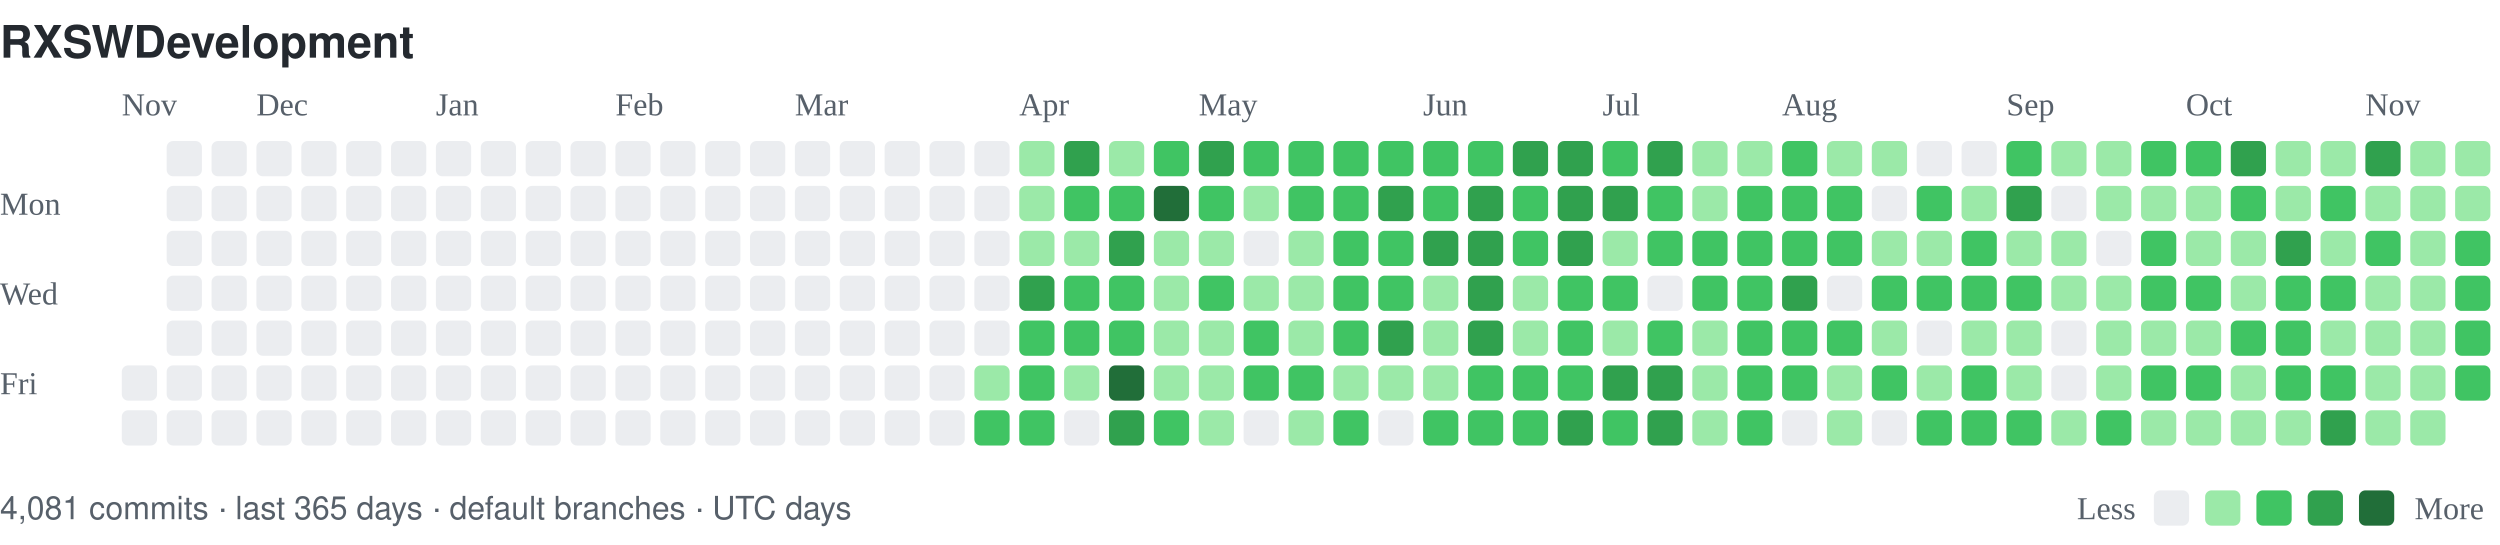
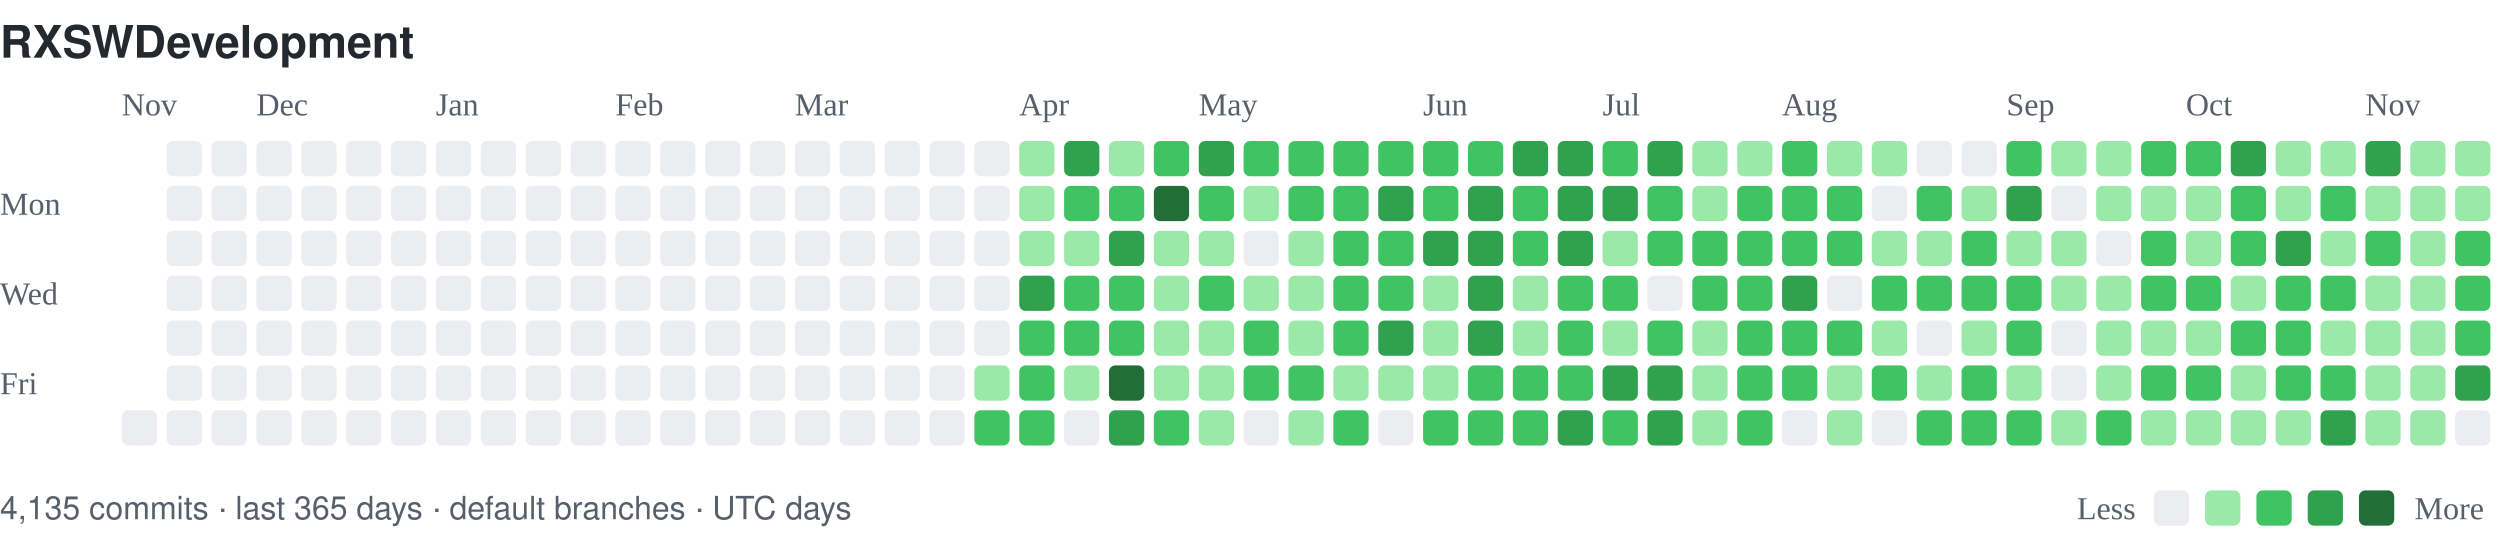
<svg xmlns="http://www.w3.org/2000/svg" width="780" height="170" viewBox="0 0 780 170" role="img">
  <text x="0" y="18" font-size="14" font-weight="600" fill="#24292f" font-family="ui-sans-serif,-apple-system,Segoe UI,Helvetica,Arial,sans-serif">RXSWDevelopment</text>
  <text x="0" y="67" font-size="10" fill="#57606a">Mon</text>
  <text x="0" y="95" font-size="10" fill="#57606a">Wed</text>
  <text x="0" y="123" font-size="10" fill="#57606a">Fri</text>
  <text x="38" y="36" font-size="10" fill="#57606a">Nov</text>
-   <rect x="38" y="114" width="11" height="11" rx="2" fill="#ebedf0" />
  <rect x="38" y="128" width="11" height="11" rx="2" fill="#ebedf0" />
  <rect x="52" y="44" width="11" height="11" rx="2" fill="#ebedf0" />
  <rect x="52" y="58" width="11" height="11" rx="2" fill="#ebedf0" />
  <rect x="52" y="72" width="11" height="11" rx="2" fill="#ebedf0" />
  <rect x="52" y="86" width="11" height="11" rx="2" fill="#ebedf0" />
  <rect x="52" y="100" width="11" height="11" rx="2" fill="#ebedf0" />
  <rect x="52" y="114" width="11" height="11" rx="2" fill="#ebedf0" />
  <rect x="52" y="128" width="11" height="11" rx="2" fill="#ebedf0" />
  <rect x="66" y="44" width="11" height="11" rx="2" fill="#ebedf0" />
  <rect x="66" y="58" width="11" height="11" rx="2" fill="#ebedf0" />
  <rect x="66" y="72" width="11" height="11" rx="2" fill="#ebedf0" />
  <rect x="66" y="86" width="11" height="11" rx="2" fill="#ebedf0" />
  <rect x="66" y="100" width="11" height="11" rx="2" fill="#ebedf0" />
  <rect x="66" y="114" width="11" height="11" rx="2" fill="#ebedf0" />
  <rect x="66" y="128" width="11" height="11" rx="2" fill="#ebedf0" />
  <text x="80" y="36" font-size="10" fill="#57606a">Dec</text>
  <rect x="80" y="44" width="11" height="11" rx="2" fill="#ebedf0" />
  <rect x="80" y="58" width="11" height="11" rx="2" fill="#ebedf0" />
  <rect x="80" y="72" width="11" height="11" rx="2" fill="#ebedf0" />
  <rect x="80" y="86" width="11" height="11" rx="2" fill="#ebedf0" />
  <rect x="80" y="100" width="11" height="11" rx="2" fill="#ebedf0" />
  <rect x="80" y="114" width="11" height="11" rx="2" fill="#ebedf0" />
  <rect x="80" y="128" width="11" height="11" rx="2" fill="#ebedf0" />
  <rect x="94" y="44" width="11" height="11" rx="2" fill="#ebedf0" />
  <rect x="94" y="58" width="11" height="11" rx="2" fill="#ebedf0" />
  <rect x="94" y="72" width="11" height="11" rx="2" fill="#ebedf0" />
  <rect x="94" y="86" width="11" height="11" rx="2" fill="#ebedf0" />
  <rect x="94" y="100" width="11" height="11" rx="2" fill="#ebedf0" />
  <rect x="94" y="114" width="11" height="11" rx="2" fill="#ebedf0" />
  <rect x="94" y="128" width="11" height="11" rx="2" fill="#ebedf0" />
  <rect x="108" y="44" width="11" height="11" rx="2" fill="#ebedf0" />
  <rect x="108" y="58" width="11" height="11" rx="2" fill="#ebedf0" />
  <rect x="108" y="72" width="11" height="11" rx="2" fill="#ebedf0" />
  <rect x="108" y="86" width="11" height="11" rx="2" fill="#ebedf0" />
  <rect x="108" y="100" width="11" height="11" rx="2" fill="#ebedf0" />
  <rect x="108" y="114" width="11" height="11" rx="2" fill="#ebedf0" />
  <rect x="108" y="128" width="11" height="11" rx="2" fill="#ebedf0" />
  <rect x="122" y="44" width="11" height="11" rx="2" fill="#ebedf0" />
  <rect x="122" y="58" width="11" height="11" rx="2" fill="#ebedf0" />
  <rect x="122" y="72" width="11" height="11" rx="2" fill="#ebedf0" />
  <rect x="122" y="86" width="11" height="11" rx="2" fill="#ebedf0" />
  <rect x="122" y="100" width="11" height="11" rx="2" fill="#ebedf0" />
  <rect x="122" y="114" width="11" height="11" rx="2" fill="#ebedf0" />
  <rect x="122" y="128" width="11" height="11" rx="2" fill="#ebedf0" />
  <text x="136" y="36" font-size="10" fill="#57606a">Jan</text>
  <rect x="136" y="44" width="11" height="11" rx="2" fill="#ebedf0" />
  <rect x="136" y="58" width="11" height="11" rx="2" fill="#ebedf0" />
  <rect x="136" y="72" width="11" height="11" rx="2" fill="#ebedf0" />
  <rect x="136" y="86" width="11" height="11" rx="2" fill="#ebedf0" />
  <rect x="136" y="100" width="11" height="11" rx="2" fill="#ebedf0" />
  <rect x="136" y="114" width="11" height="11" rx="2" fill="#ebedf0" />
  <rect x="136" y="128" width="11" height="11" rx="2" fill="#ebedf0" />
  <rect x="150" y="44" width="11" height="11" rx="2" fill="#ebedf0" />
  <rect x="150" y="58" width="11" height="11" rx="2" fill="#ebedf0" />
  <rect x="150" y="72" width="11" height="11" rx="2" fill="#ebedf0" />
  <rect x="150" y="86" width="11" height="11" rx="2" fill="#ebedf0" />
  <rect x="150" y="100" width="11" height="11" rx="2" fill="#ebedf0" />
  <rect x="150" y="114" width="11" height="11" rx="2" fill="#ebedf0" />
  <rect x="150" y="128" width="11" height="11" rx="2" fill="#ebedf0" />
  <rect x="164" y="44" width="11" height="11" rx="2" fill="#ebedf0" />
  <rect x="164" y="58" width="11" height="11" rx="2" fill="#ebedf0" />
  <rect x="164" y="72" width="11" height="11" rx="2" fill="#ebedf0" />
  <rect x="164" y="86" width="11" height="11" rx="2" fill="#ebedf0" />
  <rect x="164" y="100" width="11" height="11" rx="2" fill="#ebedf0" />
  <rect x="164" y="114" width="11" height="11" rx="2" fill="#ebedf0" />
  <rect x="164" y="128" width="11" height="11" rx="2" fill="#ebedf0" />
  <rect x="178" y="44" width="11" height="11" rx="2" fill="#ebedf0" />
  <rect x="178" y="58" width="11" height="11" rx="2" fill="#ebedf0" />
  <rect x="178" y="72" width="11" height="11" rx="2" fill="#ebedf0" />
  <rect x="178" y="86" width="11" height="11" rx="2" fill="#ebedf0" />
  <rect x="178" y="100" width="11" height="11" rx="2" fill="#ebedf0" />
  <rect x="178" y="114" width="11" height="11" rx="2" fill="#ebedf0" />
  <rect x="178" y="128" width="11" height="11" rx="2" fill="#ebedf0" />
  <text x="192" y="36" font-size="10" fill="#57606a">Feb</text>
  <rect x="192" y="44" width="11" height="11" rx="2" fill="#ebedf0" />
  <rect x="192" y="58" width="11" height="11" rx="2" fill="#ebedf0" />
  <rect x="192" y="72" width="11" height="11" rx="2" fill="#ebedf0" />
  <rect x="192" y="86" width="11" height="11" rx="2" fill="#ebedf0" />
  <rect x="192" y="100" width="11" height="11" rx="2" fill="#ebedf0" />
  <rect x="192" y="114" width="11" height="11" rx="2" fill="#ebedf0" />
  <rect x="192" y="128" width="11" height="11" rx="2" fill="#ebedf0" />
  <rect x="206" y="44" width="11" height="11" rx="2" fill="#ebedf0" />
  <rect x="206" y="58" width="11" height="11" rx="2" fill="#ebedf0" />
  <rect x="206" y="72" width="11" height="11" rx="2" fill="#ebedf0" />
  <rect x="206" y="86" width="11" height="11" rx="2" fill="#ebedf0" />
  <rect x="206" y="100" width="11" height="11" rx="2" fill="#ebedf0" />
  <rect x="206" y="114" width="11" height="11" rx="2" fill="#ebedf0" />
  <rect x="206" y="128" width="11" height="11" rx="2" fill="#ebedf0" />
  <rect x="220" y="44" width="11" height="11" rx="2" fill="#ebedf0" />
  <rect x="220" y="58" width="11" height="11" rx="2" fill="#ebedf0" />
  <rect x="220" y="72" width="11" height="11" rx="2" fill="#ebedf0" />
  <rect x="220" y="86" width="11" height="11" rx="2" fill="#ebedf0" />
  <rect x="220" y="100" width="11" height="11" rx="2" fill="#ebedf0" />
  <rect x="220" y="114" width="11" height="11" rx="2" fill="#ebedf0" />
  <rect x="220" y="128" width="11" height="11" rx="2" fill="#ebedf0" />
  <rect x="234" y="44" width="11" height="11" rx="2" fill="#ebedf0" />
  <rect x="234" y="58" width="11" height="11" rx="2" fill="#ebedf0" />
  <rect x="234" y="72" width="11" height="11" rx="2" fill="#ebedf0" />
  <rect x="234" y="86" width="11" height="11" rx="2" fill="#ebedf0" />
  <rect x="234" y="100" width="11" height="11" rx="2" fill="#ebedf0" />
  <rect x="234" y="114" width="11" height="11" rx="2" fill="#ebedf0" />
  <rect x="234" y="128" width="11" height="11" rx="2" fill="#ebedf0" />
  <text x="248" y="36" font-size="10" fill="#57606a">Mar</text>
  <rect x="248" y="44" width="11" height="11" rx="2" fill="#ebedf0" />
  <rect x="248" y="58" width="11" height="11" rx="2" fill="#ebedf0" />
  <rect x="248" y="72" width="11" height="11" rx="2" fill="#ebedf0" />
  <rect x="248" y="86" width="11" height="11" rx="2" fill="#ebedf0" />
  <rect x="248" y="100" width="11" height="11" rx="2" fill="#ebedf0" />
  <rect x="248" y="114" width="11" height="11" rx="2" fill="#ebedf0" />
  <rect x="248" y="128" width="11" height="11" rx="2" fill="#ebedf0" />
  <rect x="262" y="44" width="11" height="11" rx="2" fill="#ebedf0" />
  <rect x="262" y="58" width="11" height="11" rx="2" fill="#ebedf0" />
  <rect x="262" y="72" width="11" height="11" rx="2" fill="#ebedf0" />
  <rect x="262" y="86" width="11" height="11" rx="2" fill="#ebedf0" />
  <rect x="262" y="100" width="11" height="11" rx="2" fill="#ebedf0" />
  <rect x="262" y="114" width="11" height="11" rx="2" fill="#ebedf0" />
  <rect x="262" y="128" width="11" height="11" rx="2" fill="#ebedf0" />
  <rect x="276" y="44" width="11" height="11" rx="2" fill="#ebedf0" />
  <rect x="276" y="58" width="11" height="11" rx="2" fill="#ebedf0" />
  <rect x="276" y="72" width="11" height="11" rx="2" fill="#ebedf0" />
  <rect x="276" y="86" width="11" height="11" rx="2" fill="#ebedf0" />
  <rect x="276" y="100" width="11" height="11" rx="2" fill="#ebedf0" />
  <rect x="276" y="114" width="11" height="11" rx="2" fill="#ebedf0" />
  <rect x="276" y="128" width="11" height="11" rx="2" fill="#ebedf0" />
  <rect x="290" y="44" width="11" height="11" rx="2" fill="#ebedf0" />
  <rect x="290" y="58" width="11" height="11" rx="2" fill="#ebedf0" />
  <rect x="290" y="72" width="11" height="11" rx="2" fill="#ebedf0" />
  <rect x="290" y="86" width="11" height="11" rx="2" fill="#ebedf0" />
  <rect x="290" y="100" width="11" height="11" rx="2" fill="#ebedf0" />
  <rect x="290" y="114" width="11" height="11" rx="2" fill="#ebedf0" />
  <rect x="290" y="128" width="11" height="11" rx="2" fill="#ebedf0" />
  <rect x="304" y="44" width="11" height="11" rx="2" fill="#ebedf0" />
  <rect x="304" y="58" width="11" height="11" rx="2" fill="#ebedf0" />
  <rect x="304" y="72" width="11" height="11" rx="2" fill="#ebedf0" />
  <rect x="304" y="86" width="11" height="11" rx="2" fill="#ebedf0" />
  <rect x="304" y="100" width="11" height="11" rx="2" fill="#ebedf0" />
  <rect x="304" y="114" width="11" height="11" rx="2" fill="#9be9a8" />
  <rect x="304" y="128" width="11" height="11" rx="2" fill="#40c463" />
  <text x="318" y="36" font-size="10" fill="#57606a">Apr</text>
  <rect x="318" y="44" width="11" height="11" rx="2" fill="#9be9a8" />
  <rect x="318" y="58" width="11" height="11" rx="2" fill="#9be9a8" />
  <rect x="318" y="72" width="11" height="11" rx="2" fill="#9be9a8" />
  <rect x="318" y="86" width="11" height="11" rx="2" fill="#30a14e" />
  <rect x="318" y="100" width="11" height="11" rx="2" fill="#40c463" />
  <rect x="318" y="114" width="11" height="11" rx="2" fill="#40c463" />
  <rect x="318" y="128" width="11" height="11" rx="2" fill="#40c463" />
  <rect x="332" y="44" width="11" height="11" rx="2" fill="#30a14e" />
  <rect x="332" y="58" width="11" height="11" rx="2" fill="#40c463" />
  <rect x="332" y="72" width="11" height="11" rx="2" fill="#9be9a8" />
  <rect x="332" y="86" width="11" height="11" rx="2" fill="#40c463" />
  <rect x="332" y="100" width="11" height="11" rx="2" fill="#40c463" />
  <rect x="332" y="114" width="11" height="11" rx="2" fill="#9be9a8" />
  <rect x="332" y="128" width="11" height="11" rx="2" fill="#ebedf0" />
  <rect x="346" y="44" width="11" height="11" rx="2" fill="#9be9a8" />
  <rect x="346" y="58" width="11" height="11" rx="2" fill="#40c463" />
  <rect x="346" y="72" width="11" height="11" rx="2" fill="#30a14e" />
  <rect x="346" y="86" width="11" height="11" rx="2" fill="#40c463" />
  <rect x="346" y="100" width="11" height="11" rx="2" fill="#40c463" />
  <rect x="346" y="114" width="11" height="11" rx="2" fill="#216e39" />
  <rect x="346" y="128" width="11" height="11" rx="2" fill="#30a14e" />
  <rect x="360" y="44" width="11" height="11" rx="2" fill="#40c463" />
  <rect x="360" y="58" width="11" height="11" rx="2" fill="#216e39" />
  <rect x="360" y="72" width="11" height="11" rx="2" fill="#9be9a8" />
  <rect x="360" y="86" width="11" height="11" rx="2" fill="#9be9a8" />
  <rect x="360" y="100" width="11" height="11" rx="2" fill="#9be9a8" />
  <rect x="360" y="114" width="11" height="11" rx="2" fill="#9be9a8" />
  <rect x="360" y="128" width="11" height="11" rx="2" fill="#40c463" />
  <text x="374" y="36" font-size="10" fill="#57606a">May</text>
  <rect x="374" y="44" width="11" height="11" rx="2" fill="#30a14e" />
  <rect x="374" y="58" width="11" height="11" rx="2" fill="#40c463" />
  <rect x="374" y="72" width="11" height="11" rx="2" fill="#9be9a8" />
  <rect x="374" y="86" width="11" height="11" rx="2" fill="#40c463" />
  <rect x="374" y="100" width="11" height="11" rx="2" fill="#9be9a8" />
  <rect x="374" y="114" width="11" height="11" rx="2" fill="#9be9a8" />
  <rect x="374" y="128" width="11" height="11" rx="2" fill="#9be9a8" />
  <rect x="388" y="44" width="11" height="11" rx="2" fill="#40c463" />
  <rect x="388" y="58" width="11" height="11" rx="2" fill="#9be9a8" />
  <rect x="388" y="72" width="11" height="11" rx="2" fill="#ebedf0" />
  <rect x="388" y="86" width="11" height="11" rx="2" fill="#9be9a8" />
  <rect x="388" y="100" width="11" height="11" rx="2" fill="#40c463" />
  <rect x="388" y="114" width="11" height="11" rx="2" fill="#40c463" />
  <rect x="388" y="128" width="11" height="11" rx="2" fill="#ebedf0" />
  <rect x="402" y="44" width="11" height="11" rx="2" fill="#40c463" />
  <rect x="402" y="58" width="11" height="11" rx="2" fill="#40c463" />
  <rect x="402" y="72" width="11" height="11" rx="2" fill="#9be9a8" />
  <rect x="402" y="86" width="11" height="11" rx="2" fill="#9be9a8" />
  <rect x="402" y="100" width="11" height="11" rx="2" fill="#9be9a8" />
  <rect x="402" y="114" width="11" height="11" rx="2" fill="#40c463" />
  <rect x="402" y="128" width="11" height="11" rx="2" fill="#9be9a8" />
  <rect x="416" y="44" width="11" height="11" rx="2" fill="#40c463" />
  <rect x="416" y="58" width="11" height="11" rx="2" fill="#40c463" />
  <rect x="416" y="72" width="11" height="11" rx="2" fill="#40c463" />
  <rect x="416" y="86" width="11" height="11" rx="2" fill="#40c463" />
  <rect x="416" y="100" width="11" height="11" rx="2" fill="#40c463" />
  <rect x="416" y="114" width="11" height="11" rx="2" fill="#9be9a8" />
  <rect x="416" y="128" width="11" height="11" rx="2" fill="#40c463" />
  <rect x="430" y="44" width="11" height="11" rx="2" fill="#40c463" />
  <rect x="430" y="58" width="11" height="11" rx="2" fill="#30a14e" />
  <rect x="430" y="72" width="11" height="11" rx="2" fill="#40c463" />
  <rect x="430" y="86" width="11" height="11" rx="2" fill="#40c463" />
  <rect x="430" y="100" width="11" height="11" rx="2" fill="#30a14e" />
  <rect x="430" y="114" width="11" height="11" rx="2" fill="#9be9a8" />
  <rect x="430" y="128" width="11" height="11" rx="2" fill="#ebedf0" />
  <text x="444" y="36" font-size="10" fill="#57606a">Jun</text>
  <rect x="444" y="44" width="11" height="11" rx="2" fill="#40c463" />
  <rect x="444" y="58" width="11" height="11" rx="2" fill="#40c463" />
  <rect x="444" y="72" width="11" height="11" rx="2" fill="#30a14e" />
  <rect x="444" y="86" width="11" height="11" rx="2" fill="#9be9a8" />
  <rect x="444" y="100" width="11" height="11" rx="2" fill="#9be9a8" />
  <rect x="444" y="114" width="11" height="11" rx="2" fill="#9be9a8" />
  <rect x="444" y="128" width="11" height="11" rx="2" fill="#40c463" />
  <rect x="458" y="44" width="11" height="11" rx="2" fill="#40c463" />
  <rect x="458" y="58" width="11" height="11" rx="2" fill="#30a14e" />
  <rect x="458" y="72" width="11" height="11" rx="2" fill="#30a14e" />
  <rect x="458" y="86" width="11" height="11" rx="2" fill="#30a14e" />
  <rect x="458" y="100" width="11" height="11" rx="2" fill="#30a14e" />
  <rect x="458" y="114" width="11" height="11" rx="2" fill="#40c463" />
  <rect x="458" y="128" width="11" height="11" rx="2" fill="#40c463" />
  <rect x="472" y="44" width="11" height="11" rx="2" fill="#30a14e" />
  <rect x="472" y="58" width="11" height="11" rx="2" fill="#40c463" />
  <rect x="472" y="72" width="11" height="11" rx="2" fill="#40c463" />
  <rect x="472" y="86" width="11" height="11" rx="2" fill="#9be9a8" />
  <rect x="472" y="100" width="11" height="11" rx="2" fill="#9be9a8" />
  <rect x="472" y="114" width="11" height="11" rx="2" fill="#40c463" />
  <rect x="472" y="128" width="11" height="11" rx="2" fill="#40c463" />
  <rect x="486" y="44" width="11" height="11" rx="2" fill="#30a14e" />
  <rect x="486" y="58" width="11" height="11" rx="2" fill="#30a14e" />
  <rect x="486" y="72" width="11" height="11" rx="2" fill="#30a14e" />
  <rect x="486" y="86" width="11" height="11" rx="2" fill="#40c463" />
  <rect x="486" y="100" width="11" height="11" rx="2" fill="#40c463" />
  <rect x="486" y="114" width="11" height="11" rx="2" fill="#40c463" />
  <rect x="486" y="128" width="11" height="11" rx="2" fill="#30a14e" />
  <text x="500" y="36" font-size="10" fill="#57606a">Jul</text>
  <rect x="500" y="44" width="11" height="11" rx="2" fill="#40c463" />
  <rect x="500" y="58" width="11" height="11" rx="2" fill="#30a14e" />
  <rect x="500" y="72" width="11" height="11" rx="2" fill="#9be9a8" />
  <rect x="500" y="86" width="11" height="11" rx="2" fill="#40c463" />
  <rect x="500" y="100" width="11" height="11" rx="2" fill="#9be9a8" />
  <rect x="500" y="114" width="11" height="11" rx="2" fill="#30a14e" />
  <rect x="500" y="128" width="11" height="11" rx="2" fill="#40c463" />
  <rect x="514" y="44" width="11" height="11" rx="2" fill="#30a14e" />
  <rect x="514" y="58" width="11" height="11" rx="2" fill="#40c463" />
  <rect x="514" y="72" width="11" height="11" rx="2" fill="#40c463" />
  <rect x="514" y="86" width="11" height="11" rx="2" fill="#ebedf0" />
  <rect x="514" y="100" width="11" height="11" rx="2" fill="#40c463" />
  <rect x="514" y="114" width="11" height="11" rx="2" fill="#30a14e" />
  <rect x="514" y="128" width="11" height="11" rx="2" fill="#30a14e" />
  <rect x="528" y="44" width="11" height="11" rx="2" fill="#9be9a8" />
  <rect x="528" y="58" width="11" height="11" rx="2" fill="#9be9a8" />
  <rect x="528" y="72" width="11" height="11" rx="2" fill="#40c463" />
  <rect x="528" y="86" width="11" height="11" rx="2" fill="#40c463" />
  <rect x="528" y="100" width="11" height="11" rx="2" fill="#9be9a8" />
  <rect x="528" y="114" width="11" height="11" rx="2" fill="#9be9a8" />
  <rect x="528" y="128" width="11" height="11" rx="2" fill="#9be9a8" />
  <rect x="542" y="44" width="11" height="11" rx="2" fill="#9be9a8" />
  <rect x="542" y="58" width="11" height="11" rx="2" fill="#40c463" />
  <rect x="542" y="72" width="11" height="11" rx="2" fill="#40c463" />
  <rect x="542" y="86" width="11" height="11" rx="2" fill="#40c463" />
  <rect x="542" y="100" width="11" height="11" rx="2" fill="#40c463" />
  <rect x="542" y="114" width="11" height="11" rx="2" fill="#40c463" />
  <rect x="542" y="128" width="11" height="11" rx="2" fill="#40c463" />
  <text x="556" y="36" font-size="10" fill="#57606a">Aug</text>
  <rect x="556" y="44" width="11" height="11" rx="2" fill="#40c463" />
  <rect x="556" y="58" width="11" height="11" rx="2" fill="#40c463" />
  <rect x="556" y="72" width="11" height="11" rx="2" fill="#40c463" />
  <rect x="556" y="86" width="11" height="11" rx="2" fill="#30a14e" />
  <rect x="556" y="100" width="11" height="11" rx="2" fill="#40c463" />
  <rect x="556" y="114" width="11" height="11" rx="2" fill="#40c463" />
  <rect x="556" y="128" width="11" height="11" rx="2" fill="#ebedf0" />
  <rect x="570" y="44" width="11" height="11" rx="2" fill="#9be9a8" />
  <rect x="570" y="58" width="11" height="11" rx="2" fill="#40c463" />
  <rect x="570" y="72" width="11" height="11" rx="2" fill="#40c463" />
  <rect x="570" y="86" width="11" height="11" rx="2" fill="#ebedf0" />
  <rect x="570" y="100" width="11" height="11" rx="2" fill="#40c463" />
  <rect x="570" y="114" width="11" height="11" rx="2" fill="#9be9a8" />
  <rect x="570" y="128" width="11" height="11" rx="2" fill="#9be9a8" />
  <rect x="584" y="44" width="11" height="11" rx="2" fill="#9be9a8" />
  <rect x="584" y="58" width="11" height="11" rx="2" fill="#ebedf0" />
  <rect x="584" y="72" width="11" height="11" rx="2" fill="#9be9a8" />
  <rect x="584" y="86" width="11" height="11" rx="2" fill="#40c463" />
  <rect x="584" y="100" width="11" height="11" rx="2" fill="#9be9a8" />
  <rect x="584" y="114" width="11" height="11" rx="2" fill="#40c463" />
  <rect x="584" y="128" width="11" height="11" rx="2" fill="#ebedf0" />
  <rect x="598" y="44" width="11" height="11" rx="2" fill="#ebedf0" />
  <rect x="598" y="58" width="11" height="11" rx="2" fill="#40c463" />
  <rect x="598" y="72" width="11" height="11" rx="2" fill="#9be9a8" />
  <rect x="598" y="86" width="11" height="11" rx="2" fill="#40c463" />
  <rect x="598" y="100" width="11" height="11" rx="2" fill="#ebedf0" />
  <rect x="598" y="114" width="11" height="11" rx="2" fill="#9be9a8" />
  <rect x="598" y="128" width="11" height="11" rx="2" fill="#40c463" />
  <rect x="612" y="44" width="11" height="11" rx="2" fill="#ebedf0" />
  <rect x="612" y="58" width="11" height="11" rx="2" fill="#9be9a8" />
  <rect x="612" y="72" width="11" height="11" rx="2" fill="#40c463" />
  <rect x="612" y="86" width="11" height="11" rx="2" fill="#40c463" />
  <rect x="612" y="100" width="11" height="11" rx="2" fill="#9be9a8" />
  <rect x="612" y="114" width="11" height="11" rx="2" fill="#40c463" />
  <rect x="612" y="128" width="11" height="11" rx="2" fill="#40c463" />
  <text x="626" y="36" font-size="10" fill="#57606a">Sep</text>
  <rect x="626" y="44" width="11" height="11" rx="2" fill="#40c463" />
  <rect x="626" y="58" width="11" height="11" rx="2" fill="#30a14e" />
  <rect x="626" y="72" width="11" height="11" rx="2" fill="#9be9a8" />
  <rect x="626" y="86" width="11" height="11" rx="2" fill="#40c463" />
-   <rect x="626" y="100" width="11" height="11" rx="2" fill="#9be9a8" />
+   <rect x="626" y="100" width="11" height="11" rx="2" fill="#40c463" />
  <rect x="626" y="114" width="11" height="11" rx="2" fill="#9be9a8" />
  <rect x="626" y="128" width="11" height="11" rx="2" fill="#40c463" />
  <rect x="640" y="44" width="11" height="11" rx="2" fill="#9be9a8" />
  <rect x="640" y="58" width="11" height="11" rx="2" fill="#ebedf0" />
  <rect x="640" y="72" width="11" height="11" rx="2" fill="#9be9a8" />
  <rect x="640" y="86" width="11" height="11" rx="2" fill="#9be9a8" />
  <rect x="640" y="100" width="11" height="11" rx="2" fill="#ebedf0" />
  <rect x="640" y="114" width="11" height="11" rx="2" fill="#ebedf0" />
  <rect x="640" y="128" width="11" height="11" rx="2" fill="#9be9a8" />
  <rect x="654" y="44" width="11" height="11" rx="2" fill="#9be9a8" />
  <rect x="654" y="58" width="11" height="11" rx="2" fill="#9be9a8" />
  <rect x="654" y="72" width="11" height="11" rx="2" fill="#ebedf0" />
  <rect x="654" y="86" width="11" height="11" rx="2" fill="#9be9a8" />
  <rect x="654" y="100" width="11" height="11" rx="2" fill="#9be9a8" />
  <rect x="654" y="114" width="11" height="11" rx="2" fill="#9be9a8" />
  <rect x="654" y="128" width="11" height="11" rx="2" fill="#40c463" />
  <rect x="668" y="44" width="11" height="11" rx="2" fill="#40c463" />
  <rect x="668" y="58" width="11" height="11" rx="2" fill="#9be9a8" />
  <rect x="668" y="72" width="11" height="11" rx="2" fill="#40c463" />
  <rect x="668" y="86" width="11" height="11" rx="2" fill="#40c463" />
  <rect x="668" y="100" width="11" height="11" rx="2" fill="#9be9a8" />
  <rect x="668" y="114" width="11" height="11" rx="2" fill="#40c463" />
  <rect x="668" y="128" width="11" height="11" rx="2" fill="#9be9a8" />
  <text x="682" y="36" font-size="10" fill="#57606a">Oct</text>
  <rect x="682" y="44" width="11" height="11" rx="2" fill="#40c463" />
  <rect x="682" y="58" width="11" height="11" rx="2" fill="#9be9a8" />
  <rect x="682" y="72" width="11" height="11" rx="2" fill="#9be9a8" />
  <rect x="682" y="86" width="11" height="11" rx="2" fill="#40c463" />
  <rect x="682" y="100" width="11" height="11" rx="2" fill="#9be9a8" />
  <rect x="682" y="114" width="11" height="11" rx="2" fill="#40c463" />
  <rect x="682" y="128" width="11" height="11" rx="2" fill="#9be9a8" />
  <rect x="696" y="44" width="11" height="11" rx="2" fill="#30a14e" />
  <rect x="696" y="58" width="11" height="11" rx="2" fill="#40c463" />
-   <rect x="696" y="72" width="11" height="11" rx="2" fill="#9be9a8" />
+   <rect x="696" y="72" width="11" height="11" rx="2" fill="#40c463" />
  <rect x="696" y="86" width="11" height="11" rx="2" fill="#9be9a8" />
  <rect x="696" y="100" width="11" height="11" rx="2" fill="#40c463" />
  <rect x="696" y="114" width="11" height="11" rx="2" fill="#9be9a8" />
  <rect x="696" y="128" width="11" height="11" rx="2" fill="#9be9a8" />
  <rect x="710" y="44" width="11" height="11" rx="2" fill="#9be9a8" />
  <rect x="710" y="58" width="11" height="11" rx="2" fill="#9be9a8" />
  <rect x="710" y="72" width="11" height="11" rx="2" fill="#30a14e" />
  <rect x="710" y="86" width="11" height="11" rx="2" fill="#40c463" />
  <rect x="710" y="100" width="11" height="11" rx="2" fill="#40c463" />
  <rect x="710" y="114" width="11" height="11" rx="2" fill="#40c463" />
  <rect x="710" y="128" width="11" height="11" rx="2" fill="#9be9a8" />
  <rect x="724" y="44" width="11" height="11" rx="2" fill="#9be9a8" />
  <rect x="724" y="58" width="11" height="11" rx="2" fill="#40c463" />
  <rect x="724" y="72" width="11" height="11" rx="2" fill="#9be9a8" />
  <rect x="724" y="86" width="11" height="11" rx="2" fill="#40c463" />
  <rect x="724" y="100" width="11" height="11" rx="2" fill="#9be9a8" />
  <rect x="724" y="114" width="11" height="11" rx="2" fill="#40c463" />
  <rect x="724" y="128" width="11" height="11" rx="2" fill="#30a14e" />
  <text x="738" y="36" font-size="10" fill="#57606a">Nov</text>
  <rect x="738" y="44" width="11" height="11" rx="2" fill="#30a14e" />
  <rect x="738" y="58" width="11" height="11" rx="2" fill="#9be9a8" />
  <rect x="738" y="72" width="11" height="11" rx="2" fill="#40c463" />
  <rect x="738" y="86" width="11" height="11" rx="2" fill="#9be9a8" />
  <rect x="738" y="100" width="11" height="11" rx="2" fill="#9be9a8" />
  <rect x="738" y="114" width="11" height="11" rx="2" fill="#9be9a8" />
  <rect x="738" y="128" width="11" height="11" rx="2" fill="#9be9a8" />
  <rect x="752" y="44" width="11" height="11" rx="2" fill="#9be9a8" />
  <rect x="752" y="58" width="11" height="11" rx="2" fill="#9be9a8" />
  <rect x="752" y="72" width="11" height="11" rx="2" fill="#9be9a8" />
  <rect x="752" y="86" width="11" height="11" rx="2" fill="#9be9a8" />
  <rect x="752" y="100" width="11" height="11" rx="2" fill="#9be9a8" />
  <rect x="752" y="114" width="11" height="11" rx="2" fill="#9be9a8" />
  <rect x="752" y="128" width="11" height="11" rx="2" fill="#9be9a8" />
  <rect x="766" y="44" width="11" height="11" rx="2" fill="#9be9a8" />
  <rect x="766" y="58" width="11" height="11" rx="2" fill="#9be9a8" />
  <rect x="766" y="72" width="11" height="11" rx="2" fill="#40c463" />
  <rect x="766" y="86" width="11" height="11" rx="2" fill="#40c463" />
  <rect x="766" y="100" width="11" height="11" rx="2" fill="#40c463" />
-   <rect x="766" y="114" width="11" height="11" rx="2" fill="#40c463" />
+   <rect x="766" y="114" width="11" height="11" rx="2" fill="#30a14e" />
+   <rect x="766" y="128" width="11" height="11" rx="2" fill="#ebedf0" />
  <text x="648" y="162" font-size="10" fill="#57606a">Less</text>
  <rect x="672" y="153" width="11" height="11" rx="2" fill="#ebedf0" />
  <rect x="688" y="153" width="11" height="11" rx="2" fill="#9be9a8" />
  <rect x="704" y="153" width="11" height="11" rx="2" fill="#40c463" />
  <rect x="720" y="153" width="11" height="11" rx="2" fill="#30a14e" />
  <rect x="736" y="153" width="11" height="11" rx="2" fill="#216e39" />
  <text x="775" y="162" font-size="10" fill="#57606a" text-anchor="end">More</text>
-   <text x="0" y="162" font-size="10" fill="#57606a" font-family="ui-sans-serif,-apple-system,Segoe UI,Helvetica,Arial,sans-serif">4,081 commits · last 365 days · default branches · UTC days</text>
+   <text x="0" y="162" font-size="10" fill="#57606a" font-family="ui-sans-serif,-apple-system,Segoe UI,Helvetica,Arial,sans-serif">4,135 commits · last 365 days · default branches · UTC days</text>
</svg>
